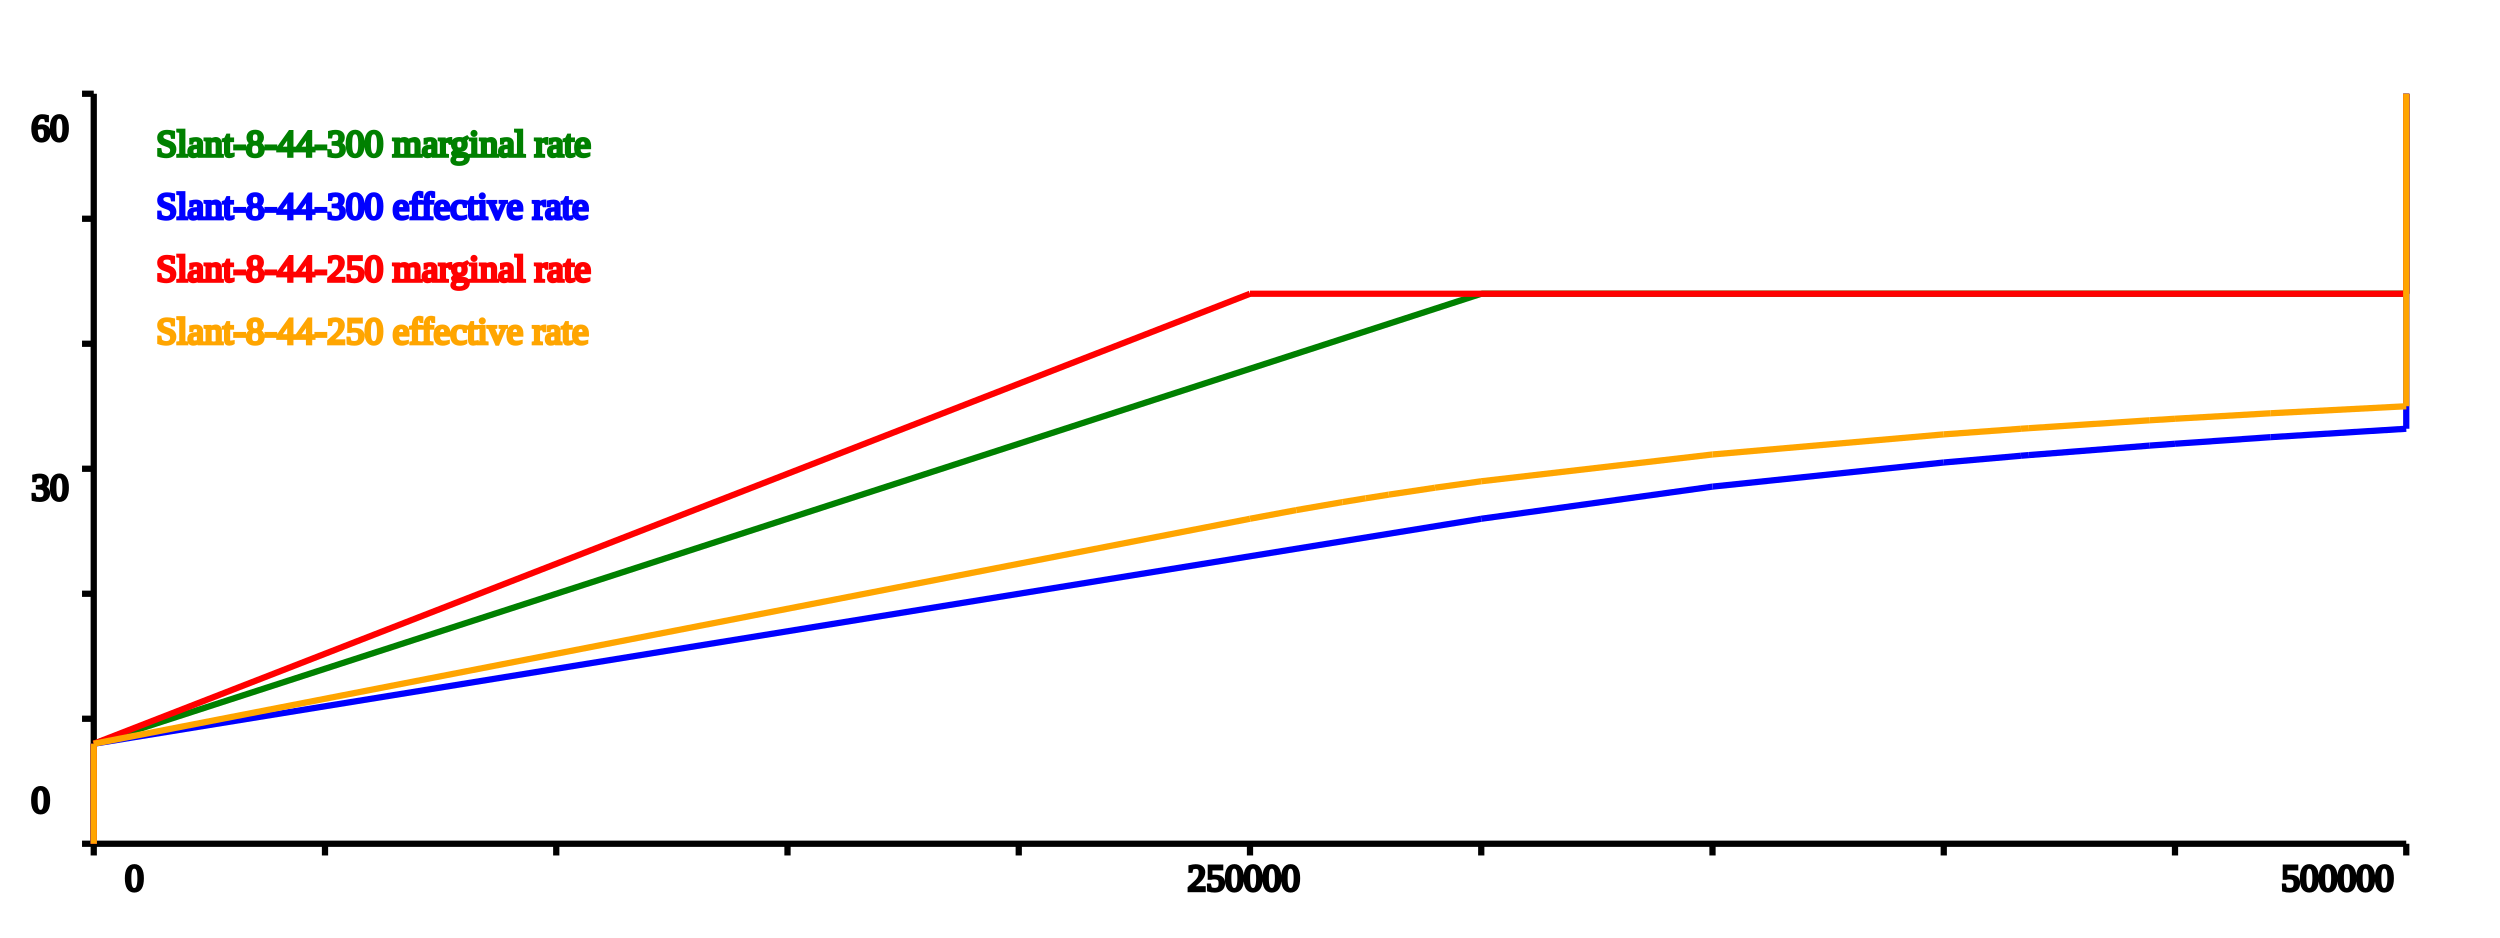
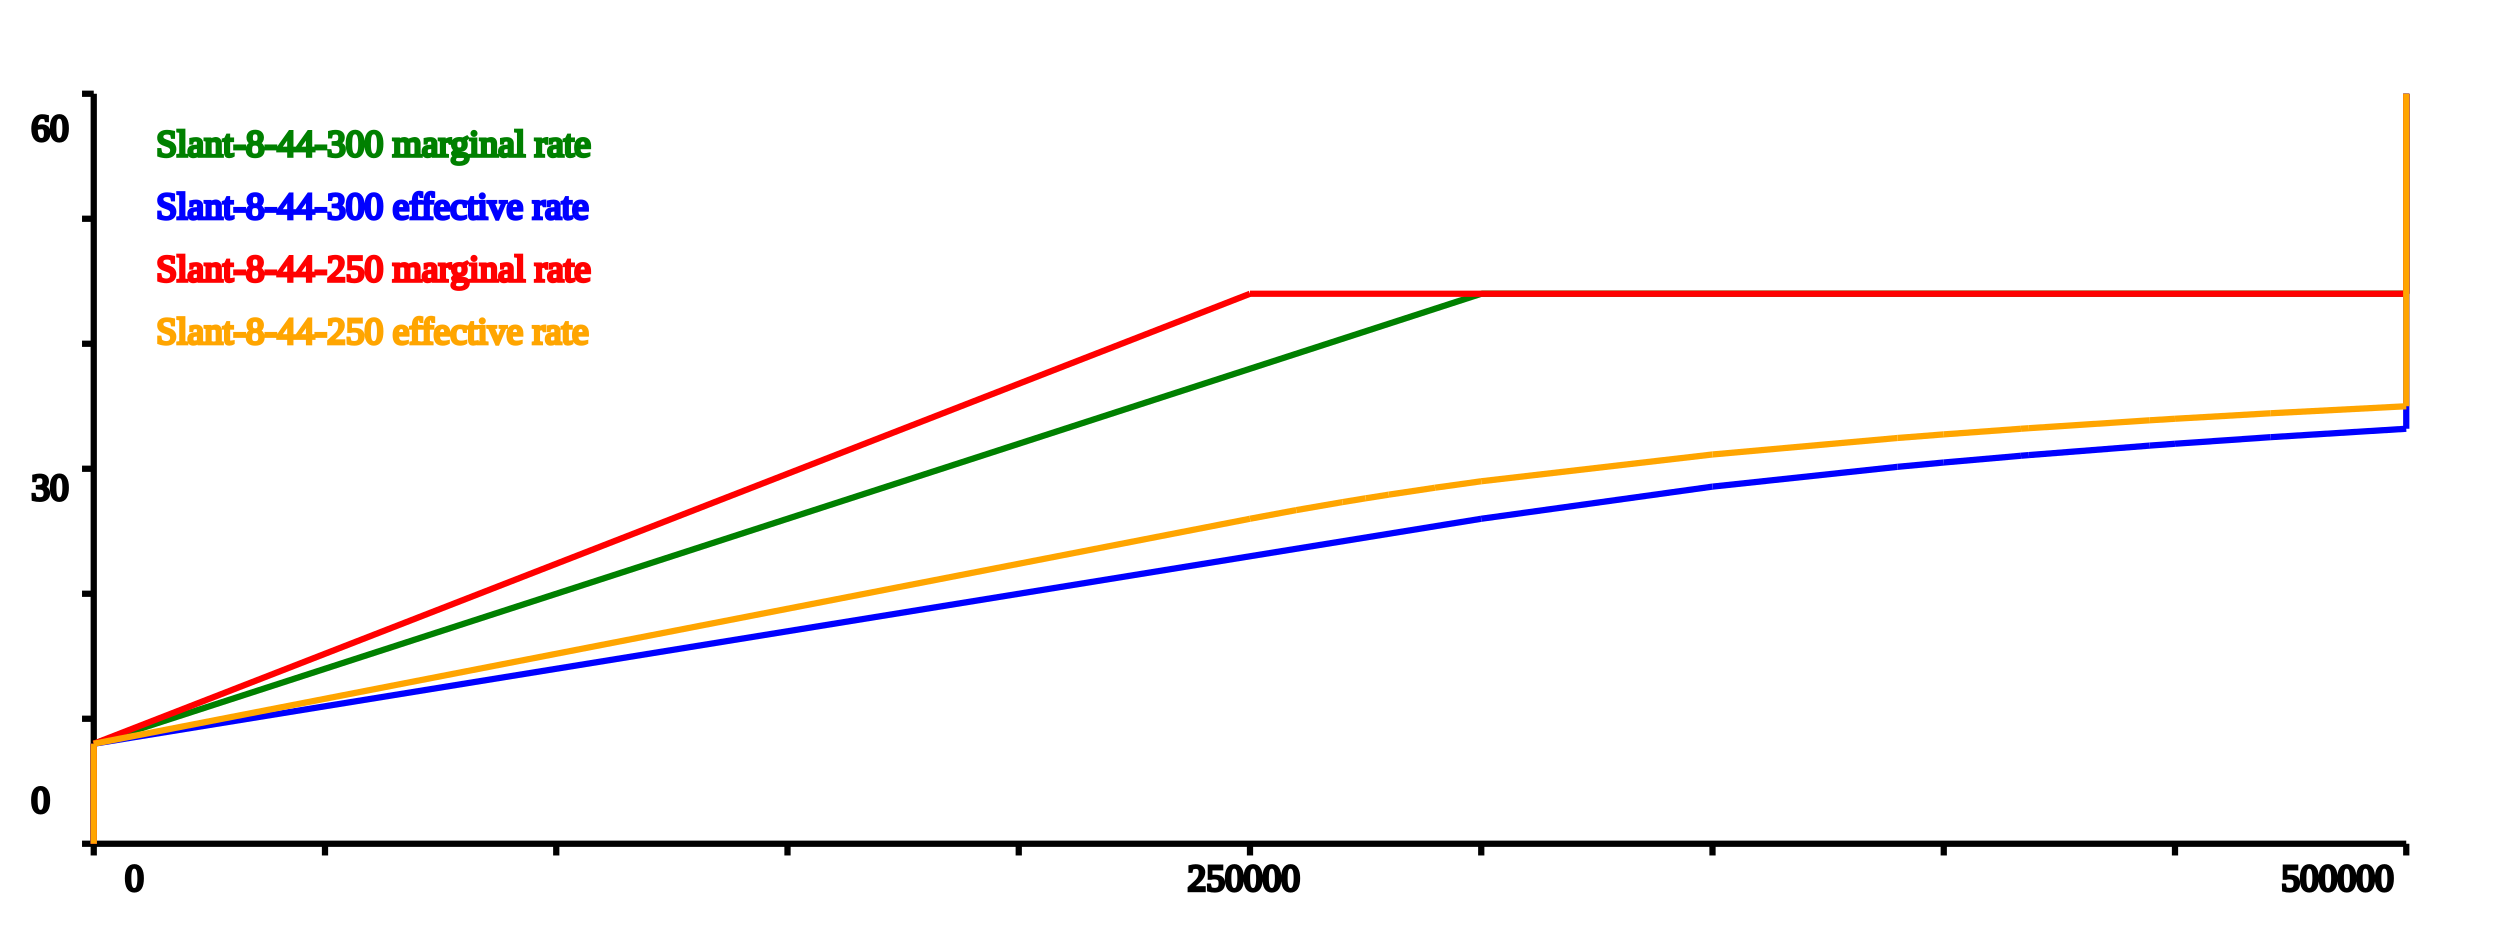
<svg xmlns="http://www.w3.org/2000/svg" height="300" width="800">
-   <g id="n6673228">
-     <g id="axis9852774" />
-     <g id="axisn9499418">
+   <g id="n8107613">
+     <g id="axis3888209" />
+     <g id="axisn3134721">
      <line style="stroke: black; stroke-width: 2" x1="30" x2="770" y1="270" y2="270" />
      <line style="stroke: black; stroke-width: 2" x1="30" x2="30" y1="30" y2="270" />
      <line style="stroke: black; stroke-width: 2" x1="30" x2="30" y1="270" y2="273.75" />
      <text transform="rotate(90,30,277.5)" x="30" y="277.5" />
      <text transform="rotate(90,29.99926,277.5)" x="29.999" y="277.5" />
      <line style="stroke: black; stroke-width: 2" x1="104" x2="104" y1="270" y2="273.75" />
      <text transform="rotate(90,104,277.5)" x="104" y="277.5" />
      <text transform="rotate(90,103.9993,277.5)" x="103.999" y="277.5" />
      <line style="stroke: black; stroke-width: 2" x1="178" x2="178" y1="270" y2="273.75" />
      <text transform="rotate(90,178,277.5)" x="178" y="277.5" />
      <text transform="rotate(90,177.9993,277.5)" x="177.999" y="277.5" />
      <line style="stroke: black; stroke-width: 2" x1="252" x2="252" y1="270" y2="273.75" />
      <text transform="rotate(90,252,277.5)" x="252" y="277.5" />
      <text transform="rotate(90,251.9993,277.5)" x="251.999" y="277.5" />
      <line style="stroke: black; stroke-width: 2" x1="326" x2="326" y1="270" y2="273.75" />
      <text transform="rotate(90,326,277.5)" x="326" y="277.5" />
      <text transform="rotate(90,325.9993,277.5)" x="325.999" y="277.5" />
      <line style="stroke: black; stroke-width: 2" x1="400" x2="400" y1="270" y2="273.75" />
      <text transform="rotate(90,400,277.5)" x="400" y="277.5" />
      <text transform="rotate(90,399.9993,277.5)" x="399.999" y="277.5" />
      <line style="stroke: black; stroke-width: 2" x1="474" x2="474" y1="270" y2="273.75" />
      <text transform="rotate(90,474,277.5)" x="474" y="277.5" />
      <text transform="rotate(90,473.9993,277.5)" x="473.999" y="277.5" />
      <line style="stroke: black; stroke-width: 2" x1="548" x2="548" y1="270" y2="273.75" />
      <text transform="rotate(90,548,277.5)" x="548" y="277.5" />
      <text transform="rotate(90,547.9993,277.5)" x="547.999" y="277.5" />
      <line style="stroke: black; stroke-width: 2" x1="622" x2="622" y1="270" y2="273.75" />
      <text transform="rotate(90,622,277.5)" x="622" y="277.5" />
      <text transform="rotate(90,621.9993,277.5)" x="621.999" y="277.5" />
      <line style="stroke: black; stroke-width: 2" x1="696" x2="696" y1="270" y2="273.75" />
      <text transform="rotate(90,696,277.5)" x="696" y="277.5" />
      <text transform="rotate(90,695.9993,277.5)" x="695.999" y="277.5" />
      <line style="stroke: black; stroke-width: 2" x1="770" x2="770" y1="270" y2="273.75" />
      <text transform="rotate(90,770,277.5)" x="770" y="277.5" />
      <text transform="rotate(90,769.9993,277.5)" x="769.999" y="277.5" />
      <line style="stroke: black; stroke-width: 2" x1="30" x2="26.25" y1="270" y2="270" />
      <text x="0" y="270" />
      <text x="29.999" y="270" />
      <line style="stroke: black; stroke-width: 2" x1="30" x2="26.25" y1="230" y2="230" />
      <text x="0" y="230" />
      <text x="30.014" y="230" />
      <line style="stroke: black; stroke-width: 2" x1="30" x2="26.25" y1="190" y2="190" />
      <text x="0" y="190" />
      <text x="30.029" y="190" />
      <line style="stroke: black; stroke-width: 2" x1="30" x2="26.25" y1="150" y2="150" />
      <text x="0" y="150" />
      <text x="30.044" y="150" />
      <line style="stroke: black; stroke-width: 2" x1="30" x2="26.25" y1="110" y2="110" />
      <text x="0" y="110" />
      <text x="30.058" y="110" />
      <line style="stroke: black; stroke-width: 2" x1="30" x2="26.25" y1="70" y2="70" />
      <text x="0" y="70" />
      <text x="30.073" y="70" />
      <line style="stroke: black; stroke-width: 2" x1="30" x2="26.25" y1="30" y2="30" />
      <text x="0" y="30" />
      <text x="30.088" y="30" />
    </g>
  </g>
  <text fill="black" stroke="black" x="40" y="285">0</text>
  <text fill="black" stroke="black" x="380" y="285">250000</text>
  <text fill="black" stroke="black" x="730" y="285">500000</text>
  <text fill="black" stroke="black" x="10" y="260">0</text>
  <text fill="black" stroke="black" x="10" y="160">30</text>
  <text fill="black" stroke="black" x="10" y="45">60</text>
-   <g id="n2131945">
-     <g id="line8669684" />
-     <g id="linen2969122">
+   <g id="n6802718">
+     <g id="line5820641" />
+     <g id="linen8486593">
      <line style="fill: green; stroke: green; stroke-width: 2" x1="30" x2="30" y1="270" y2="238" />
      <line style="fill: green; stroke: green; stroke-width: 2" x1="30" x2="474" y1="238" y2="94" />
      <line style="fill: green; stroke: green; stroke-width: 2" x1="474" x2="770" y1="94" y2="94" />
      <line style="fill: green; stroke: green; stroke-width: 2" x1="770" x2="770" y1="94" y2="30" />
    </g>
  </g>
  <text fill="green" stroke="green" x="50" y="50">Slant-8-44-300 marginal rate</text>
-   <g id="n0132040">
-     <g id="line4016897" />
-     <g id="linen8782211">
+   <g id="n4275197">
+     <g id="line1793182" />
+     <g id="linen1103481">
      <line style="fill: blue; stroke: blue; stroke-width: 2" x1="30" x2="30" y1="270" y2="238" />
      <line style="fill: blue; stroke: blue; stroke-width: 2" x1="30" x2="474" y1="238" y2="166" />
      <line style="fill: blue; stroke: blue; stroke-width: 2" x1="474" x2="548" y1="166" y2="155.714" />
-       <line style="fill: blue; stroke: blue; stroke-width: 2" x1="548" x2="622" y1="155.714" y2="148" />
+       <line style="fill: blue; stroke: blue; stroke-width: 2" x1="548" x2="607.2" y1="155.714" y2="149.385" />
+       <line style="fill: blue; stroke: blue; stroke-width: 2" x1="607.2" x2="622" y1="149.385" y2="148" />
      <line style="fill: blue; stroke: blue; stroke-width: 2" x1="622" x2="646.716" y1="148" y2="145.836" />
      <line style="fill: blue; stroke: blue; stroke-width: 2" x1="646.716" x2="649.232" y1="145.836" y2="145.625" />
      <line style="fill: blue; stroke: blue; stroke-width: 2" x1="649.232" x2="687.934" y1="145.625" y2="142.588" />
      <line style="fill: blue; stroke: blue; stroke-width: 2" x1="687.934" x2="696" y1="142.588" y2="142" />
      <line style="fill: blue; stroke: blue; stroke-width: 2" x1="696" x2="726.636" y1="142" y2="139.889" />
      <line style="fill: blue; stroke: blue; stroke-width: 2" x1="726.636" x2="770" y1="139.889" y2="137.2" />
      <line style="fill: blue; stroke: blue; stroke-width: 2" x1="770" x2="770" y1="137.2" y2="30" />
    </g>
  </g>
  <text fill="blue" stroke="blue" x="50" y="70">Slant-8-44-300 effective rate</text>
-   <g id="n7000481">
-     <g id="line1573689" />
-     <g id="linen6759131">
+   <g id="n2734816">
+     <g id="line4809736" />
+     <g id="linen9751872">
      <line style="fill: red; stroke: red; stroke-width: 2" x1="30" x2="30" y1="270" y2="238" />
      <line style="fill: red; stroke: red; stroke-width: 2" x1="30" x2="400" y1="238" y2="94" />
      <line style="fill: red; stroke: red; stroke-width: 2" x1="400" x2="770" y1="94" y2="94" />
      <line style="fill: red; stroke: red; stroke-width: 2" x1="770" x2="770" y1="94" y2="30" />
    </g>
  </g>
  <text fill="red" stroke="red" x="50" y="90">Slant-8-44-250 marginal rate</text>
-   <g id="n5979366">
-     <g id="line2183461" />
-     <g id="linen9603370">
+   <g id="n3500890">
+     <g id="line7581298" />
+     <g id="linen0127286">
      <line style="fill: orange; stroke: orange; stroke-width: 2" x1="30" x2="30" y1="270" y2="238" />
      <line style="fill: orange; stroke: orange; stroke-width: 2" x1="30" x2="400" y1="238" y2="166" />
      <line style="fill: orange; stroke: orange; stroke-width: 2" x1="400" x2="414.8" y1="166" y2="163.231" />
      <line style="fill: orange; stroke: orange; stroke-width: 2" x1="414.8" x2="429.6" y1="163.231" y2="160.667" />
      <line style="fill: orange; stroke: orange; stroke-width: 2" x1="429.6" x2="437" y1="160.667" y2="159.455" />
      <line style="fill: orange; stroke: orange; stroke-width: 2" x1="437" x2="444.4" y1="159.455" y2="158.286" />
      <line style="fill: orange; stroke: orange; stroke-width: 2" x1="444.4" x2="459.2" y1="158.286" y2="156.069" />
      <line style="fill: orange; stroke: orange; stroke-width: 2" x1="459.2" x2="474" y1="156.069" y2="154" />
      <line style="fill: orange; stroke: orange; stroke-width: 2" x1="474" x2="548" y1="154" y2="145.429" />
-       <line style="fill: orange; stroke: orange; stroke-width: 2" x1="548" x2="622" y1="145.429" y2="139" />
+       <line style="fill: orange; stroke: orange; stroke-width: 2" x1="548" x2="607.2" y1="145.429" y2="140.154" />
+       <line style="fill: orange; stroke: orange; stroke-width: 2" x1="607.2" x2="622" y1="140.154" y2="139" />
      <line style="fill: orange; stroke: orange; stroke-width: 2" x1="622" x2="646.716" y1="139" y2="137.197" />
      <line style="fill: orange; stroke: orange; stroke-width: 2" x1="646.716" x2="649.232" y1="137.197" y2="137.021" />
      <line style="fill: orange; stroke: orange; stroke-width: 2" x1="649.232" x2="687.934" y1="137.021" y2="134.49" />
      <line style="fill: orange; stroke: orange; stroke-width: 2" x1="687.934" x2="696" y1="134.49" y2="134" />
      <line style="fill: orange; stroke: orange; stroke-width: 2" x1="696" x2="726.636" y1="134" y2="132.241" />
      <line style="fill: orange; stroke: orange; stroke-width: 2" x1="726.636" x2="770" y1="132.241" y2="130" />
      <line style="fill: orange; stroke: orange; stroke-width: 2" x1="770" x2="770" y1="130" y2="30" />
    </g>
  </g>
  <text fill="orange" stroke="orange" x="50" y="110">Slant-8-44-250 effective rate</text>
</svg>
